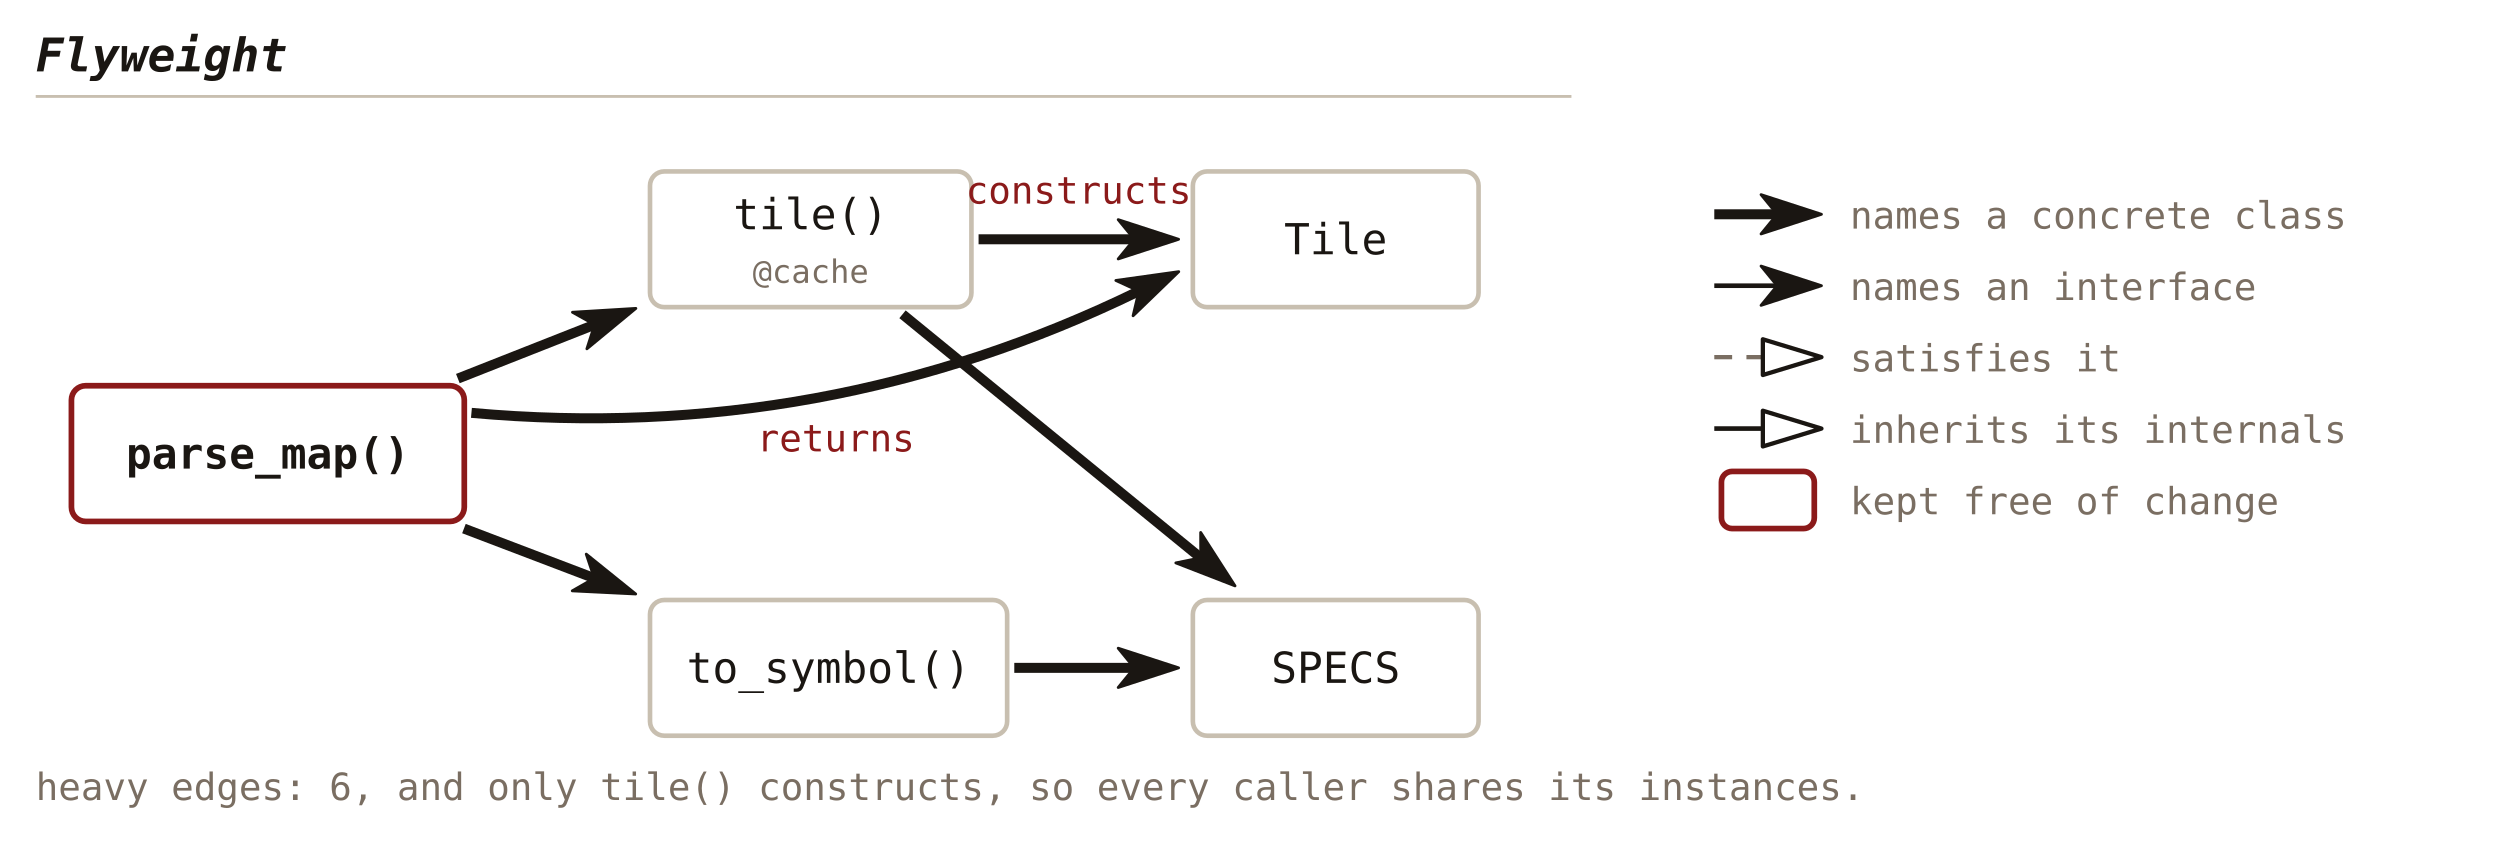
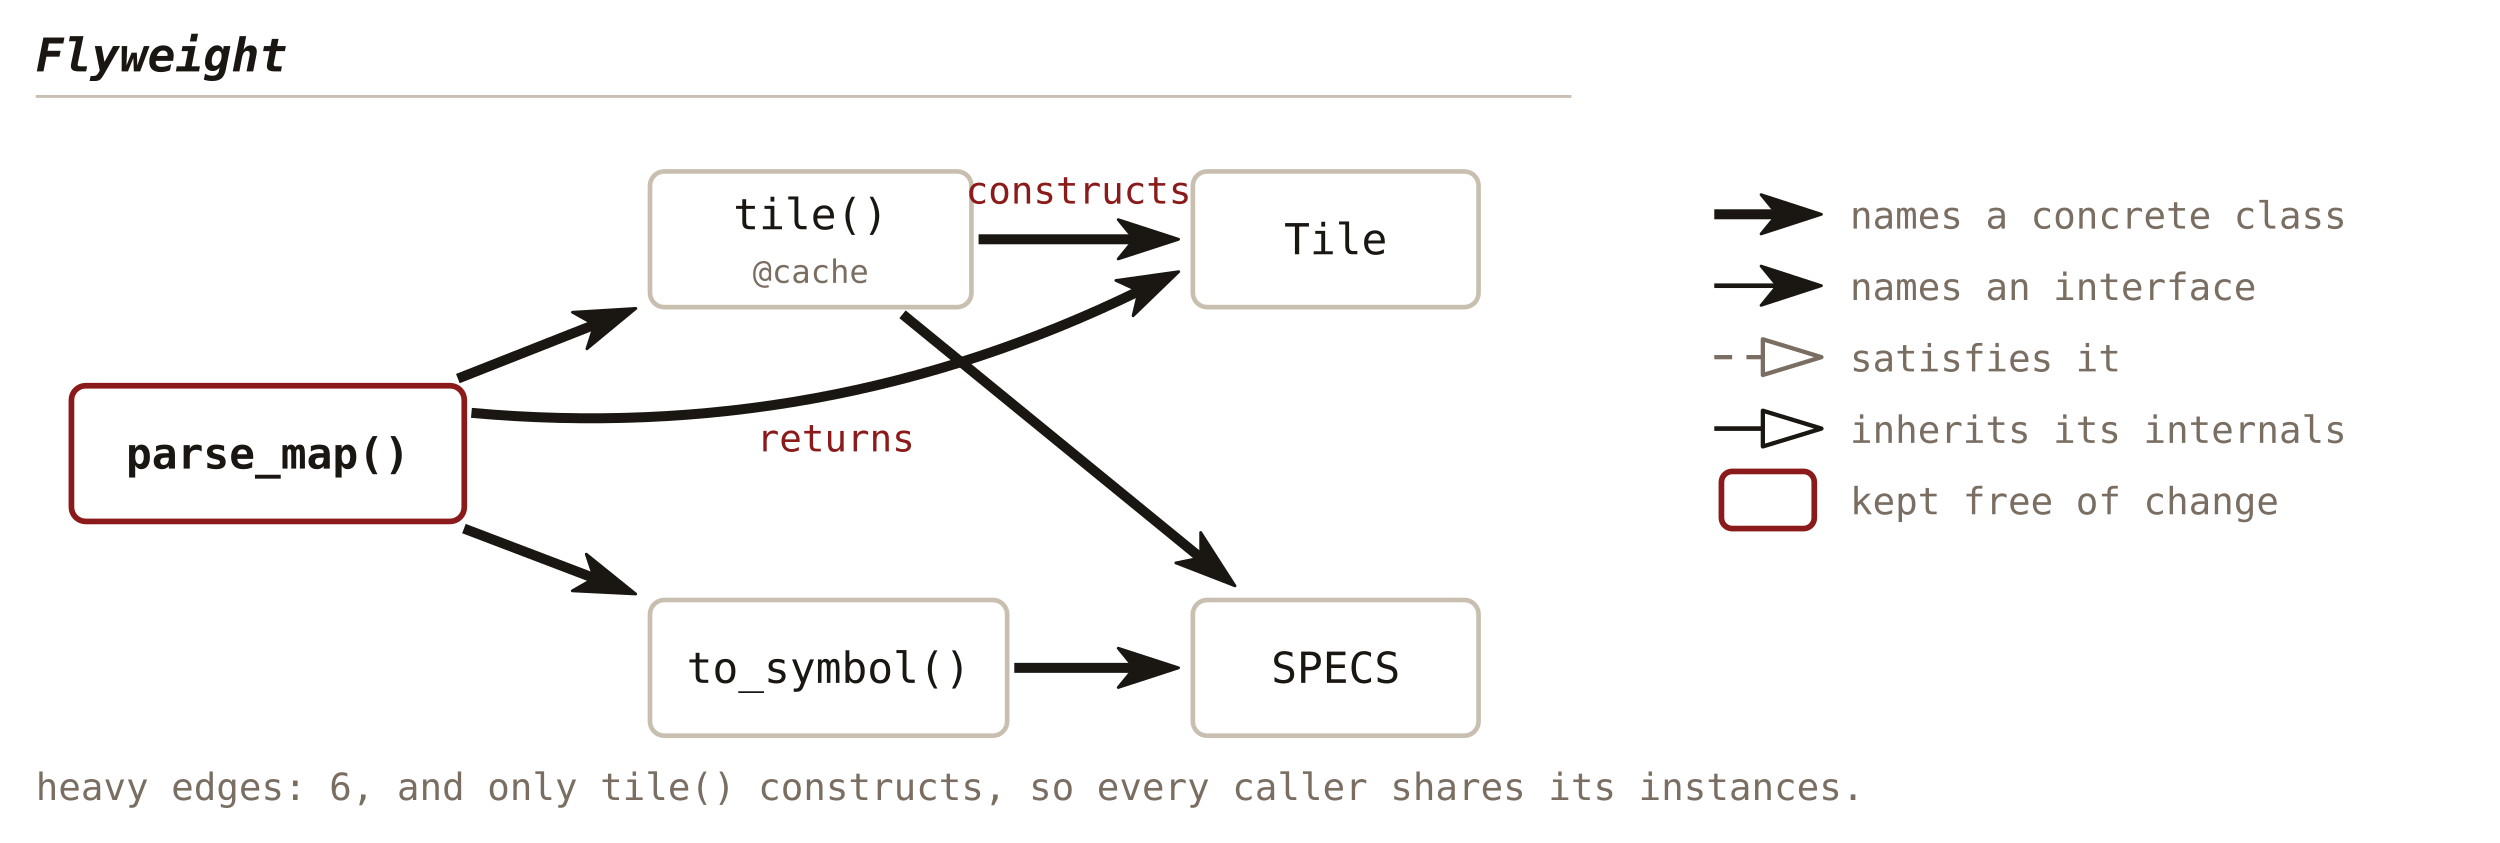
<svg xmlns="http://www.w3.org/2000/svg" viewBox="0 0 700 236" font-family="'JetBrains Mono', Consolas, monospace">
  <defs>
    <marker id="c35-solid" viewBox="0 0 18 12" refX="5" refY="6" markerWidth="18" markerHeight="12" orient="auto" markerUnits="userSpaceOnUse">
      <path d="M0.5,0.5 L17.4,6 L0.5,11.5 L5,6 Z" fill="#1a1612" stroke="#1a1612" stroke-width="0.8" stroke-linejoin="round" />
    </marker>
    <marker id="c35-hollow" viewBox="0 0 18 12" refX="1" refY="6" markerWidth="18" markerHeight="12" orient="auto" markerUnits="userSpaceOnUse">
      <path d="M1,1 L17.4,6 L1,11 Z" fill="none" stroke="#1a1612" stroke-width="1.2" stroke-linejoin="round" />
+     </marker>
+     <marker id="c35-hollow-muted" viewBox="0 0 18 12" refX="1" refY="6" markerWidth="18" markerHeight="12" orient="auto" markerUnits="userSpaceOnUse">
+       <path d="M1,1 L17.4,6 L1,11 Z" fill="none" stroke="#7a6e62" stroke-width="1.2" stroke-linejoin="round" />
    </marker>
  </defs>
  <text x="10" y="20" font-size="13" font-weight="bold" font-style="italic" fill="#1a1612" text-anchor="start">Flyweight</text>
  <line x1="10" y1="27" x2="440" y2="27" stroke="#c8bfb0" stroke-width="0.8" />
  <rect x="20" y="108" width="110" height="38" fill="none" stroke="#8b1a1a" stroke-width="1.6" rx="4" />
  <text x="75.0" y="131.2" font-size="12" font-weight="bold" fill="#1a1612" text-anchor="middle">parse_map()</text>
  <rect x="182" y="48" width="90" height="38" fill="none" stroke="#c8bfb0" stroke-width="1.3" rx="4" />
  <text x="227.0" y="64.2" font-size="12" fill="#1a1612" text-anchor="middle">tile()</text>
  <text x="227.0" y="79.2" font-size="9" fill="#7a6e62" text-anchor="middle">@cache</text>
  <rect x="334" y="48" width="80" height="38" fill="none" stroke="#c8bfb0" stroke-width="1.3" rx="4" />
  <text x="374.0" y="71.2" font-size="12" fill="#1a1612" text-anchor="middle">Tile</text>
  <rect x="182" y="168" width="100" height="38" fill="none" stroke="#c8bfb0" stroke-width="1.3" rx="4" />
  <text x="232.0" y="191.2" font-size="12" fill="#1a1612" text-anchor="middle">to_symbol()</text>
  <rect x="334" y="168" width="80" height="38" fill="none" stroke="#c8bfb0" stroke-width="1.3" rx="4" />
  <text x="374.0" y="191.2" font-size="12" fill="#1a1612" text-anchor="middle">SPECS</text>
  <line x1="128.2" y1="106.0" x2="166.5" y2="90.9" stroke="#1a1612" stroke-width="2.8" marker-end="url(#c35-solid)" />
  <line x1="129.9" y1="148.0" x2="166.4" y2="161.9" stroke="#1a1612" stroke-width="2.8" marker-end="url(#c35-solid)" />
  <path d="M132.0,115.6 Q230.7,124.5 318.9,81.5" fill="none" stroke="#1a1612" stroke-width="2.8" marker-end="url(#c35-solid)" />
  <text x="234.0" y="126.4" font-size="10.5" fill="#8b1a1a" text-anchor="middle">returns</text>
  <line x1="274.0" y1="67.0" x2="317.6" y2="67.0" stroke="#1a1612" stroke-width="2.8" marker-end="url(#c35-solid)" />
  <text x="302.0" y="57.0" font-size="10.5" fill="#8b1a1a" text-anchor="middle">constructs</text>
  <line x1="252.7" y1="88.0" x2="336.2" y2="156.2" stroke="#1a1612" stroke-width="2.8" marker-end="url(#c35-solid)" />
  <line x1="284.0" y1="187.0" x2="317.6" y2="187.0" stroke="#1a1612" stroke-width="2.8" marker-end="url(#c35-solid)" />
  <text x="10" y="224" font-size="10.5" fill="#7a6e62" text-anchor="start">heavy edges: 6, and only tile() constructs, so every caller shares its instances.</text>
  <line x1="480" y1="60" x2="497.6" y2="60" stroke="#1a1612" stroke-width="2.8" marker-end="url(#c35-solid)" />
  <text x="518" y="64" font-size="10.5" fill="#7a6e62" text-anchor="start">names a concrete class</text>
  <line x1="480" y1="80" x2="497.6" y2="80" stroke="#1a1612" stroke-width="1.3" marker-end="url(#c35-solid)" />
  <text x="518" y="84" font-size="10.5" fill="#7a6e62" text-anchor="start">names an interface</text>
-   <line x1="480" y1="100" x2="493.6" y2="100" stroke="#7a6e62" stroke-width="1.2" stroke-dasharray="5,4" marker-end="url(#c35-hollow)" />
+   <line x1="480" y1="100" x2="493.6" y2="100" stroke="#7a6e62" stroke-width="1.2" stroke-dasharray="5,4" marker-end="url(#c35-hollow-muted)" />
  <text x="518" y="104" font-size="10.5" fill="#7a6e62" text-anchor="start">satisfies it</text>
  <line x1="480" y1="120" x2="493.6" y2="120" stroke="#1a1612" stroke-width="1.3" marker-end="url(#c35-hollow)" />
  <text x="518" y="124" font-size="10.5" fill="#7a6e62" text-anchor="start">inherits its internals</text>
  <rect x="482" y="132" width="26" height="16" fill="none" stroke="#8b1a1a" stroke-width="1.6" rx="3" />
  <text x="518" y="144" font-size="10.5" fill="#7a6e62" text-anchor="start">kept free of change</text>
</svg>
